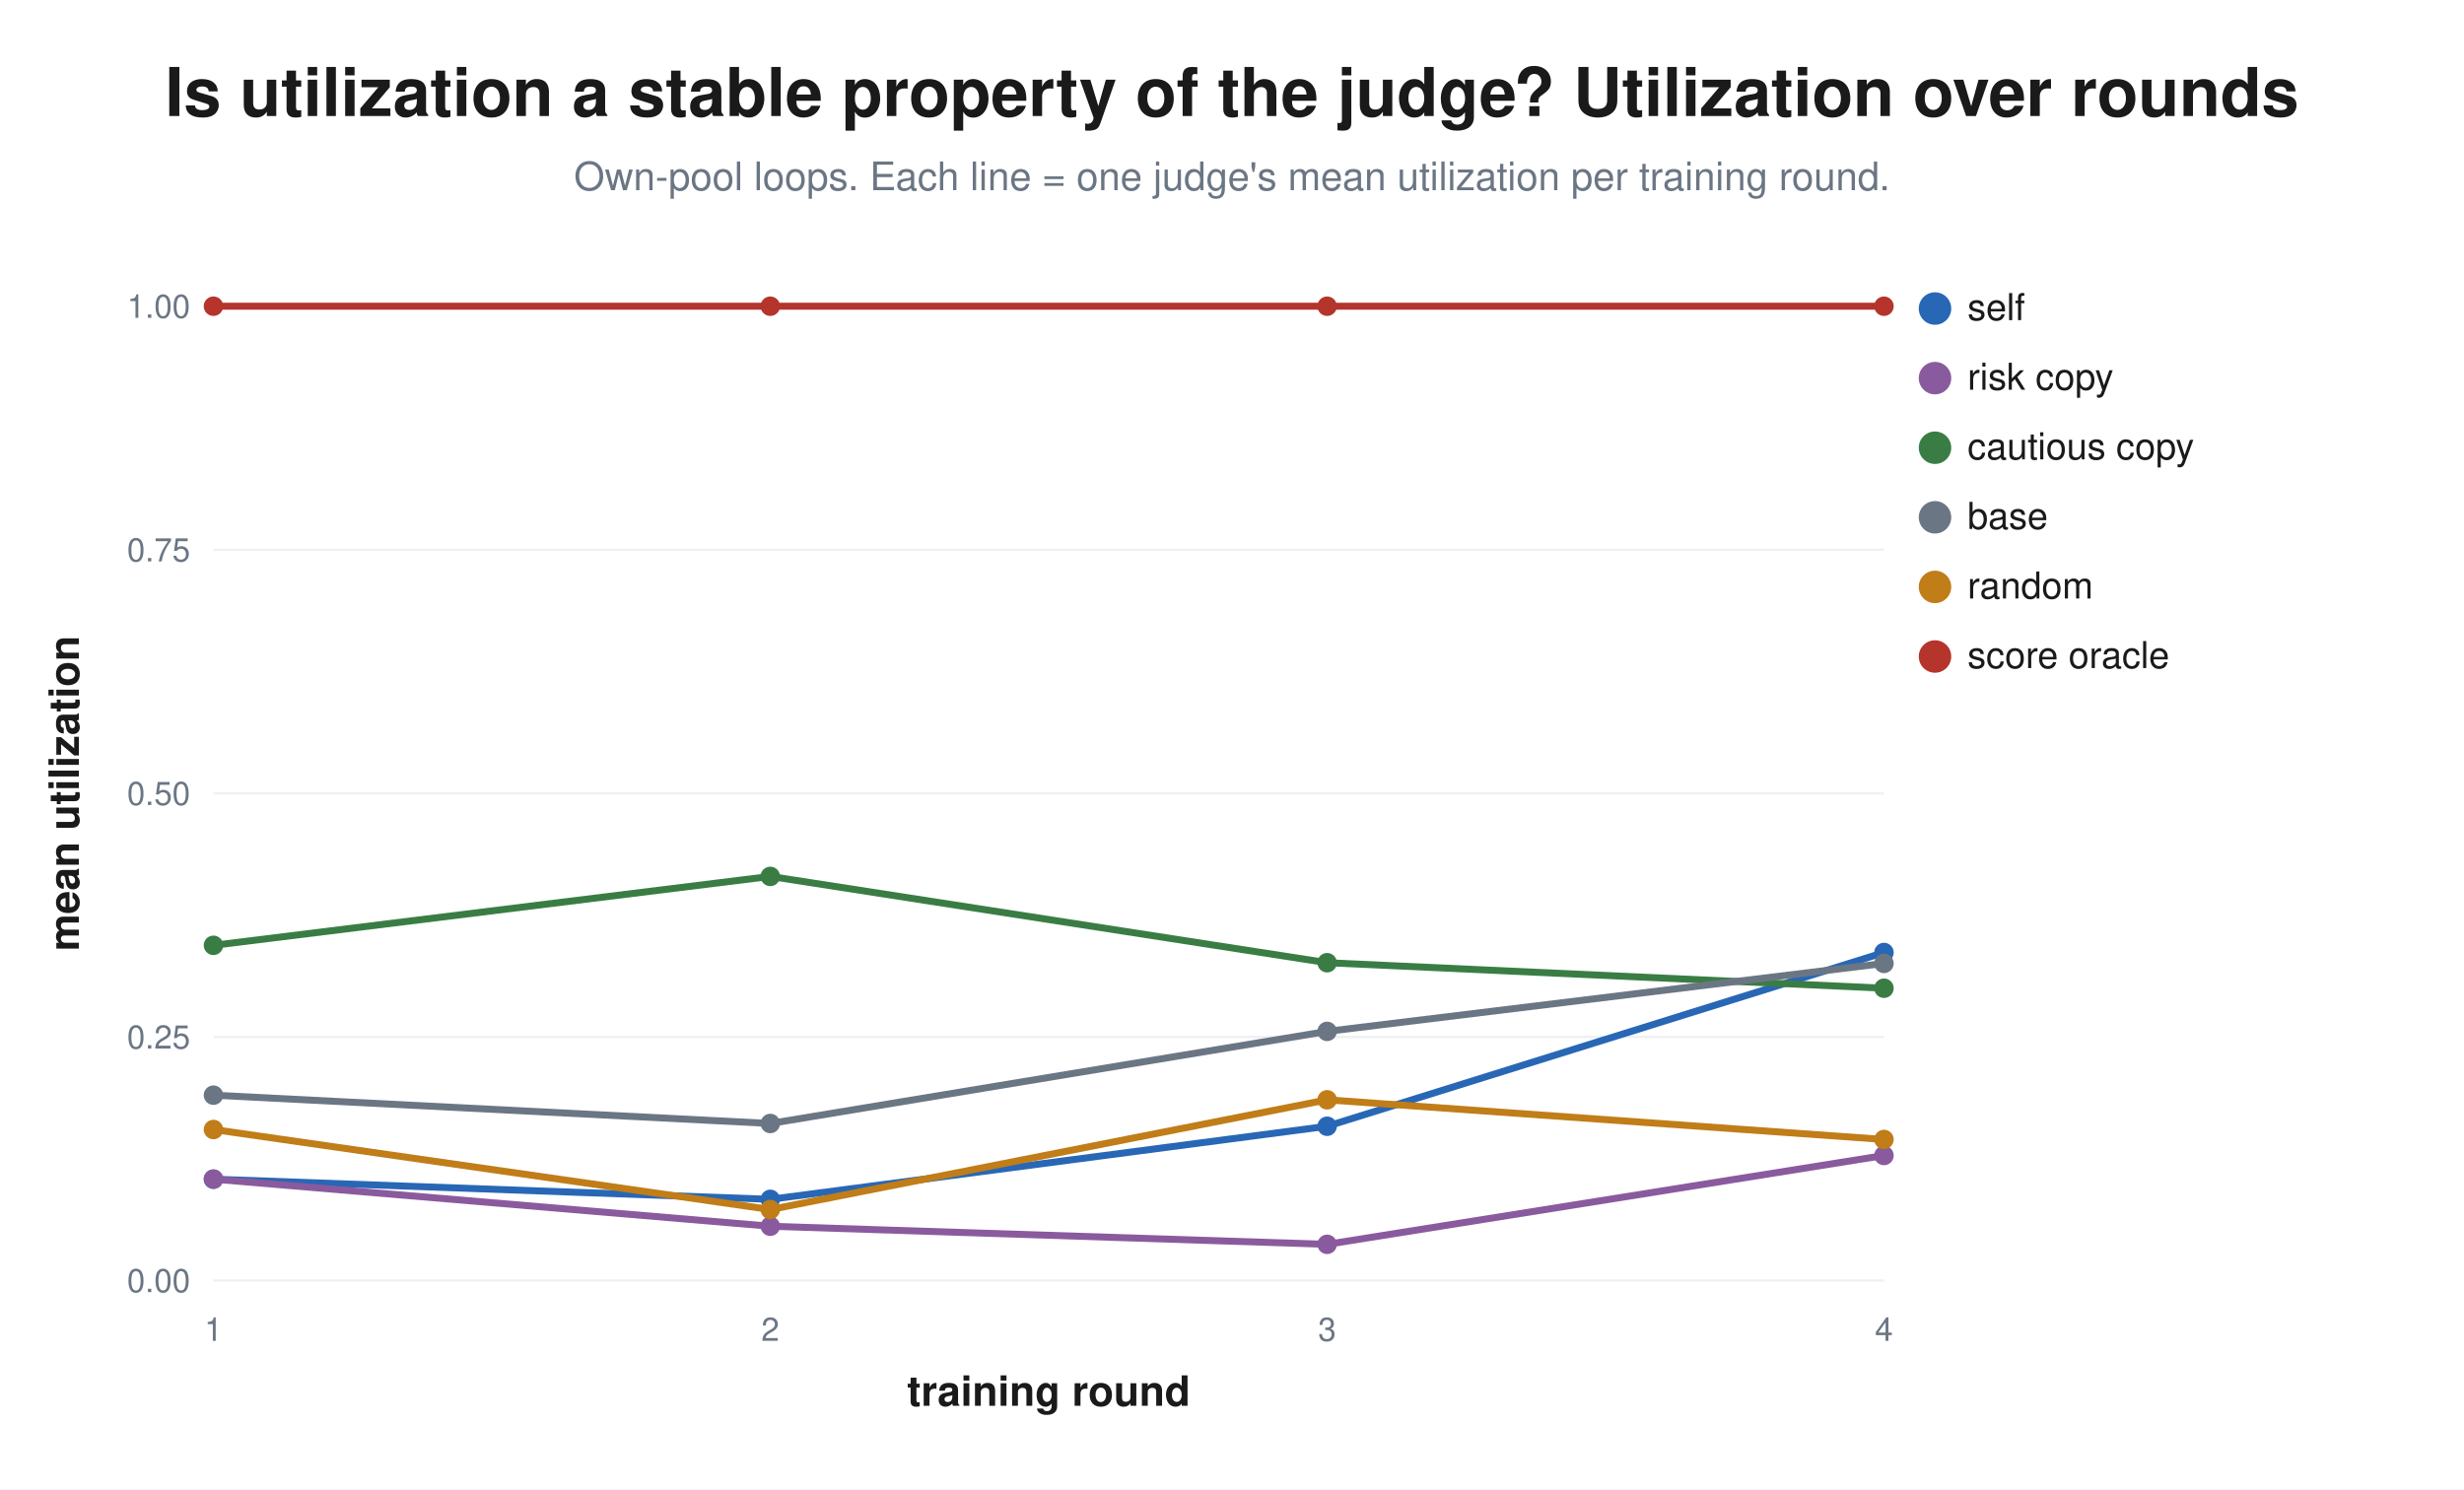
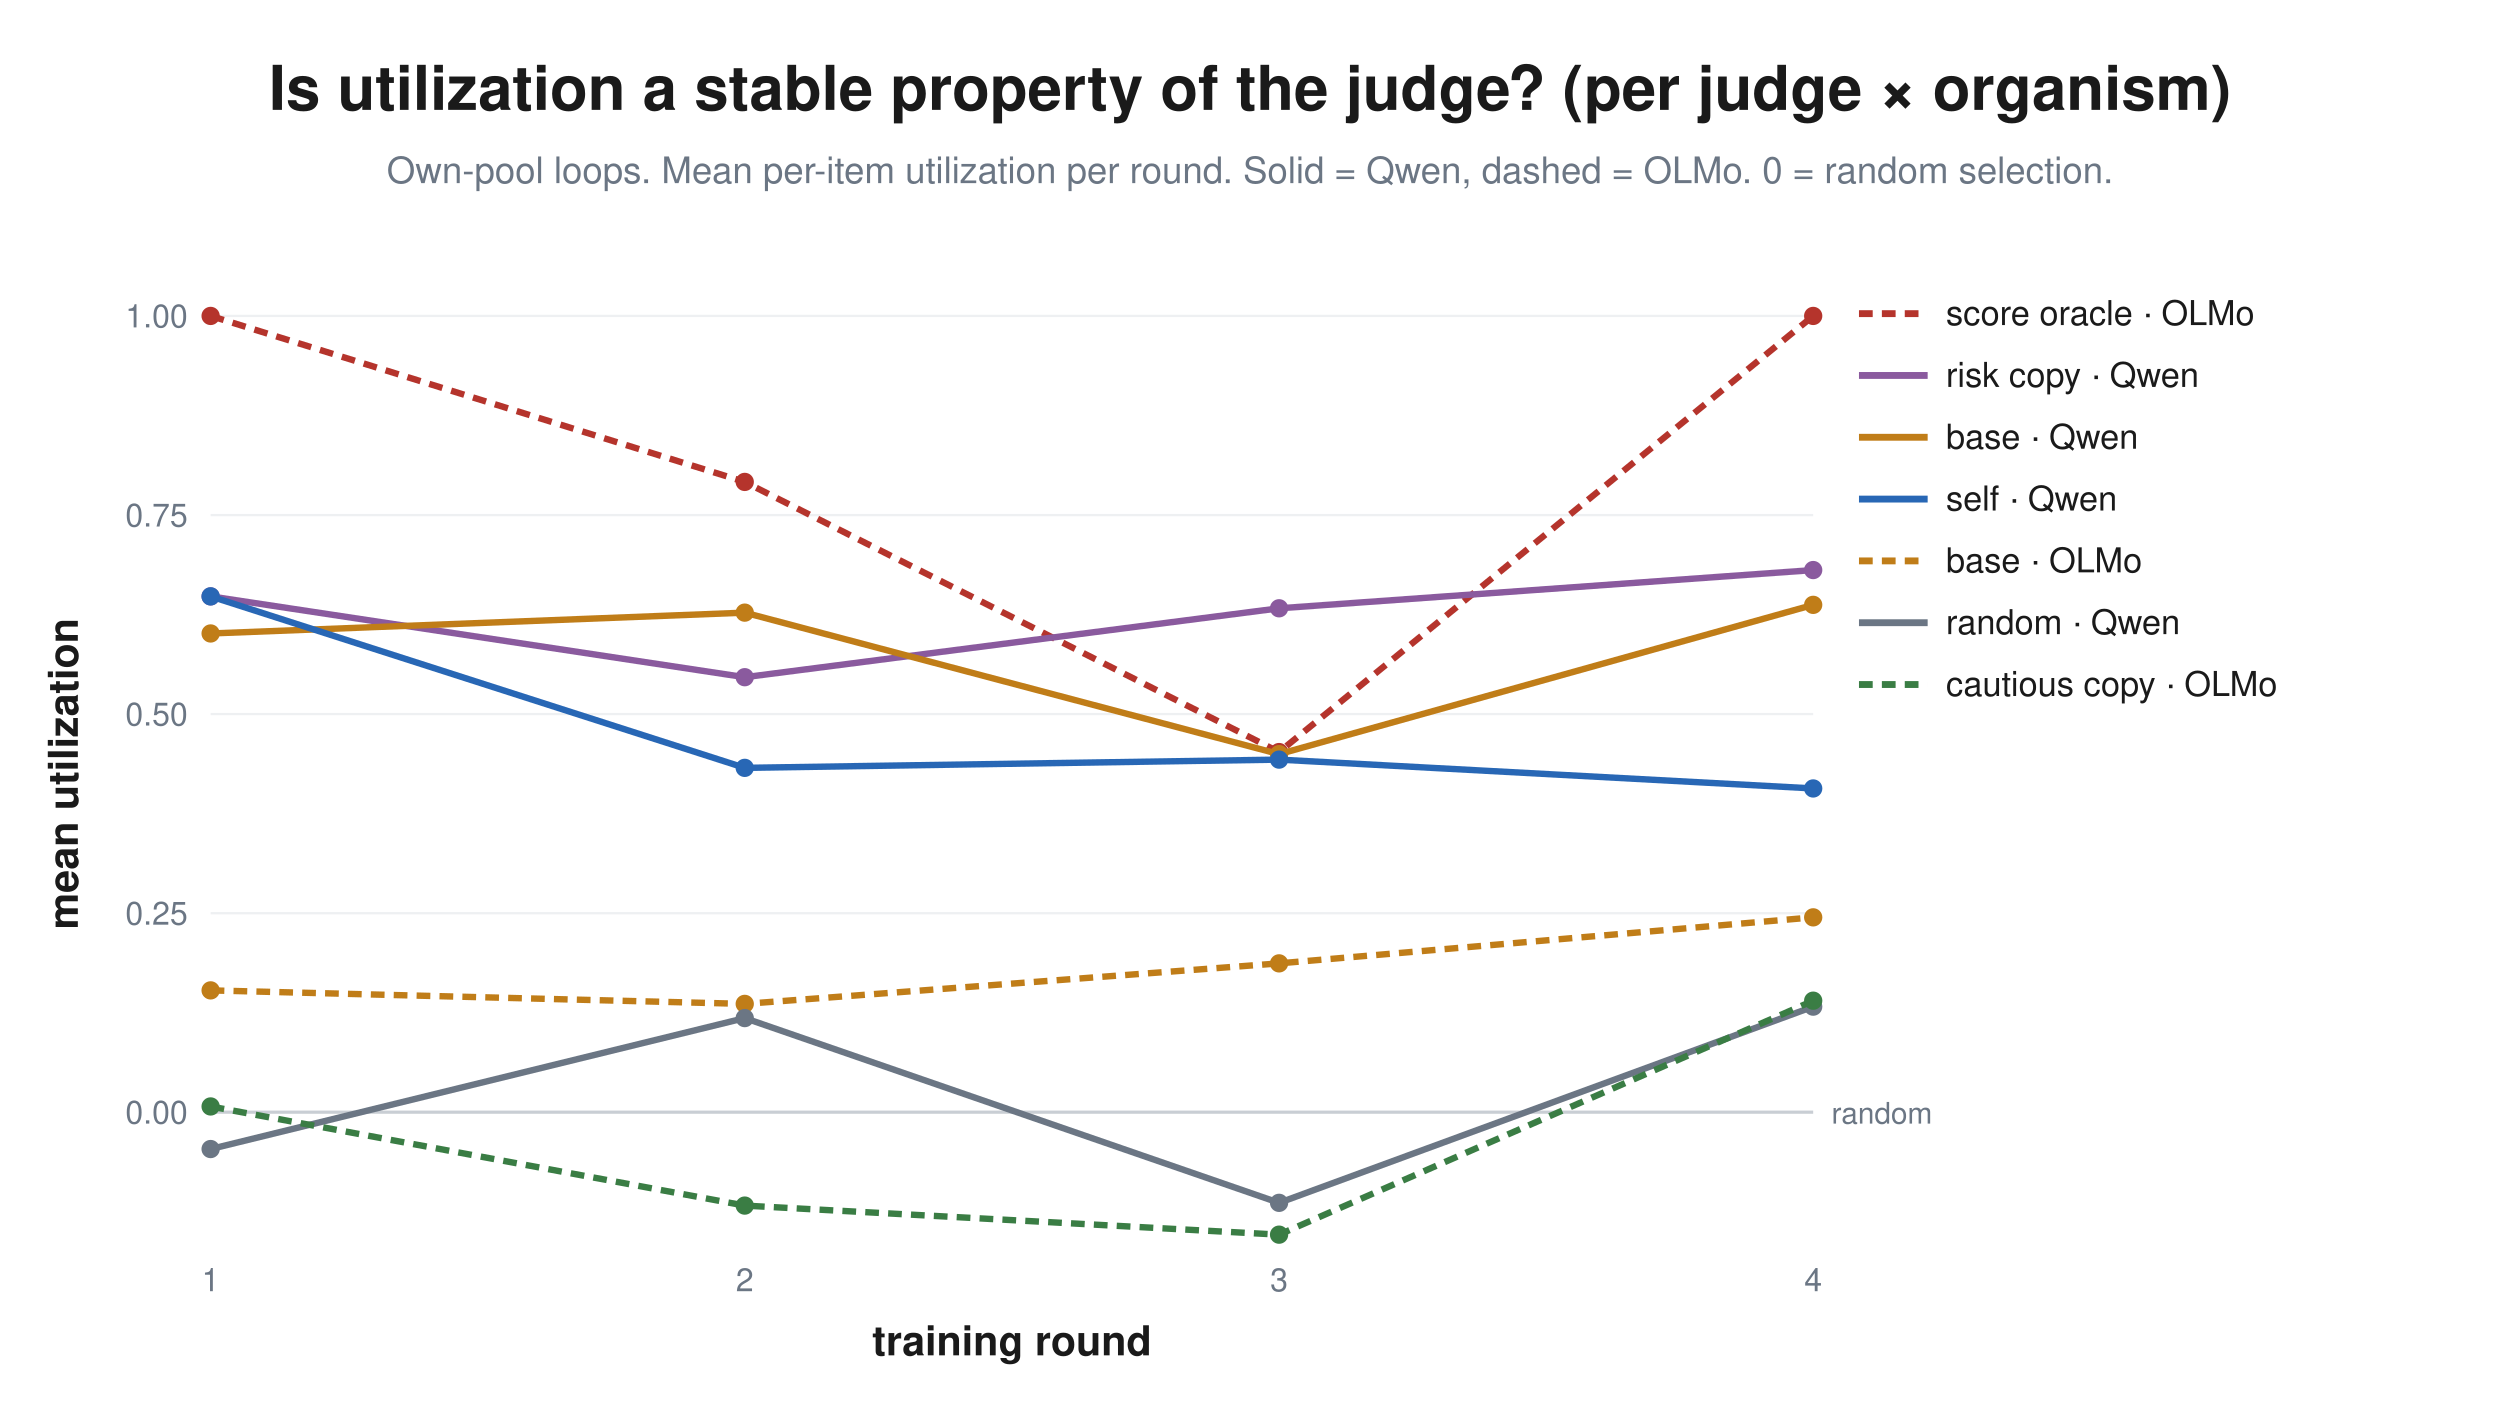
- <svg xmlns="http://www.w3.org/2000/svg" viewBox="0 0 1062 642" font-family="Helvetica, Arial, sans-serif">
-   <rect width="1062" height="642" fill="white" />
-   <text x="531.0" y="50.0" text-anchor="middle" font-family="Helvetica, Arial, sans-serif" font-size="29" font-weight="bold" fill="#1a1a1a">Is utilization a stable property of the judge? Utilization over rounds</text>
-   <text x="531.0" y="82.0" text-anchor="middle" font-family="Helvetica, Arial, sans-serif" font-size="17" font-weight="normal" fill="#6b7684">Own-pool loops. Each line = one judge's mean utilization per training round.</text>
-   <line x1="92" y1="552.0" x2="812" y2="552.0" stroke="#eef0f2" stroke-width="1" />
-   <text x="82.0" y="557.0" text-anchor="end" font-family="Helvetica, Arial, sans-serif" font-size="14" font-weight="normal" fill="#6b7684">0.00</text>
-   <line x1="92" y1="447.0" x2="812" y2="447.0" stroke="#eef0f2" stroke-width="1" />
-   <text x="82.0" y="452.0" text-anchor="end" font-family="Helvetica, Arial, sans-serif" font-size="14" font-weight="normal" fill="#6b7684">0.25</text>
-   <line x1="92" y1="342.0" x2="812" y2="342.0" stroke="#eef0f2" stroke-width="1" />
-   <text x="82.0" y="347.0" text-anchor="end" font-family="Helvetica, Arial, sans-serif" font-size="14" font-weight="normal" fill="#6b7684">0.50</text>
-   <line x1="92" y1="237.0" x2="812" y2="237.0" stroke="#eef0f2" stroke-width="1" />
-   <text x="82.0" y="242.0" text-anchor="end" font-family="Helvetica, Arial, sans-serif" font-size="14" font-weight="normal" fill="#6b7684">0.75</text>
-   <line x1="92" y1="132.0" x2="812" y2="132.0" stroke="#eef0f2" stroke-width="1" />
-   <text x="82.0" y="137.0" text-anchor="end" font-family="Helvetica, Arial, sans-serif" font-size="14" font-weight="normal" fill="#6b7684">1.00</text>
-   <text x="92.0" y="578.0" text-anchor="middle" font-family="Helvetica, Arial, sans-serif" font-size="14" font-weight="normal" fill="#6b7684">1</text>
-   <text x="332.0" y="578.0" text-anchor="middle" font-family="Helvetica, Arial, sans-serif" font-size="14" font-weight="normal" fill="#6b7684">2</text>
-   <text x="572.0" y="578.0" text-anchor="middle" font-family="Helvetica, Arial, sans-serif" font-size="14" font-weight="normal" fill="#6b7684">3</text>
-   <text x="812.0" y="578.0" text-anchor="middle" font-family="Helvetica, Arial, sans-serif" font-size="14" font-weight="normal" fill="#6b7684">4</text>
-   <text x="452.0" y="606.0" text-anchor="middle" font-family="Helvetica, Arial, sans-serif" font-size="18" font-weight="bold" fill="#1a1a1a">training round</text>
-   <text x="34" y="342.0" text-anchor="middle" font-size="18" font-weight="bold" fill="#1a1a1a" font-family="Helvetica, Arial, sans-serif" transform="rotate(-90 34 342.0)">mean utilization</text>
-   <polyline points="92.0,508.3 332.0,517.0 572.0,485.5 812.0,410.6" fill="none" stroke="#2867b5" stroke-width="3" />
-   <circle cx="92.0" cy="508.3" r="4.2" fill="#2867b5" />
-   <circle cx="332.0" cy="517.0" r="4.2" fill="#2867b5" />
-   <circle cx="572.0" cy="485.5" r="4.2" fill="#2867b5" />
-   <circle cx="812.0" cy="410.6" r="4.2" fill="#2867b5" />
-   <circle cx="834" cy="133.0" r="7" fill="#2867b5" />
-   <text x="848.0" y="138.0" text-anchor="start" font-family="Helvetica, Arial, sans-serif" font-size="16" font-weight="normal" fill="#1a1a1a">self</text>
-   <polyline points="92.0,508.3 332.0,528.6 572.0,536.4 812.0,498.1" fill="none" stroke="#8a5a9e" stroke-width="3" />
-   <circle cx="92.0" cy="508.3" r="4.2" fill="#8a5a9e" />
-   <circle cx="332.0" cy="528.6" r="4.2" fill="#8a5a9e" />
-   <circle cx="572.0" cy="536.4" r="4.2" fill="#8a5a9e" />
-   <circle cx="812.0" cy="498.1" r="4.2" fill="#8a5a9e" />
-   <circle cx="834" cy="163.0" r="7" fill="#8a5a9e" />
-   <text x="848.0" y="168.0" text-anchor="start" font-family="Helvetica, Arial, sans-serif" font-size="16" font-weight="normal" fill="#1a1a1a">risk copy</text>
-   <polyline points="92.0,407.5 332.0,377.8 572.0,415.0 812.0,426.0" fill="none" stroke="#3a7d44" stroke-width="3" />
-   <circle cx="92.0" cy="407.5" r="4.2" fill="#3a7d44" />
-   <circle cx="332.0" cy="377.8" r="4.2" fill="#3a7d44" />
-   <circle cx="572.0" cy="415.0" r="4.2" fill="#3a7d44" />
-   <circle cx="812.0" cy="426.0" r="4.2" fill="#3a7d44" />
-   <circle cx="834" cy="193.0" r="7" fill="#3a7d44" />
-   <text x="848.0" y="198.0" text-anchor="start" font-family="Helvetica, Arial, sans-serif" font-size="16" font-weight="normal" fill="#1a1a1a">cautious copy</text>
-   <polyline points="92.0,472.1 332.0,484.3 572.0,444.6 812.0,415.3" fill="none" stroke="#6b7684" stroke-width="3" />
-   <circle cx="92.0" cy="472.1" r="4.2" fill="#6b7684" />
-   <circle cx="332.0" cy="484.3" r="4.2" fill="#6b7684" />
-   <circle cx="572.0" cy="444.6" r="4.2" fill="#6b7684" />
-   <circle cx="812.0" cy="415.3" r="4.2" fill="#6b7684" />
-   <circle cx="834" cy="223.0" r="7" fill="#6b7684" />
-   <text x="848.0" y="228.0" text-anchor="start" font-family="Helvetica, Arial, sans-serif" font-size="16" font-weight="normal" fill="#1a1a1a">base</text>
-   <polyline points="92.0,486.9 332.0,521.4 572.0,474.1 812.0,491.2" fill="none" stroke="#c07d18" stroke-width="3" />
-   <circle cx="92.0" cy="486.9" r="4.2" fill="#c07d18" />
-   <circle cx="332.0" cy="521.4" r="4.2" fill="#c07d18" />
-   <circle cx="572.0" cy="474.1" r="4.2" fill="#c07d18" />
-   <circle cx="812.0" cy="491.2" r="4.2" fill="#c07d18" />
-   <circle cx="834" cy="253.0" r="7" fill="#c07d18" />
-   <text x="848.0" y="258.0" text-anchor="start" font-family="Helvetica, Arial, sans-serif" font-size="16" font-weight="normal" fill="#1a1a1a">random</text>
-   <polyline points="92.0,132.0 332.0,132.0 572.0,132.0 812.0,132.0" fill="none" stroke="#b5342c" stroke-width="3" />
-   <circle cx="92.0" cy="132.0" r="4.2" fill="#b5342c" />
-   <circle cx="332.0" cy="132.0" r="4.2" fill="#b5342c" />
-   <circle cx="572.0" cy="132.0" r="4.2" fill="#b5342c" />
-   <circle cx="812.0" cy="132.0" r="4.2" fill="#b5342c" />
-   <circle cx="834" cy="283.0" r="7" fill="#b5342c" />
-   <text x="848.0" y="288.0" text-anchor="start" font-family="Helvetica, Arial, sans-serif" font-size="16" font-weight="normal" fill="#1a1a1a">score oracle</text>
+ <svg xmlns="http://www.w3.org/2000/svg" viewBox="0 0 1092 622" font-family="Helvetica, Arial, sans-serif">
+   <rect width="1092" height="622" fill="white" />
+   <text x="546.0" y="48.0" text-anchor="middle" font-family="Helvetica, Arial, sans-serif" font-size="27" font-weight="bold" fill="#1a1a1a">Is utilization a stable property of the judge? (per judge × organism)</text>
+   <text x="546.0" y="80.0" text-anchor="middle" font-family="Helvetica, Arial, sans-serif" font-size="16" font-weight="normal" fill="#6b7684">Own-pool loops. Mean per-item utilization per round. Solid = Qwen, dashed = OLMo. 0 = random selection.</text>
+   <line x1="92" y1="485.8" x2="792" y2="485.8" stroke="#c9ced4" stroke-width="1.4" />
+   <text x="82.0" y="490.8" text-anchor="end" font-family="Helvetica, Arial, sans-serif" font-size="14" font-weight="normal" fill="#6b7684">0.00</text>
+   <line x1="92" y1="398.9" x2="792" y2="398.9" stroke="#eef0f2" stroke-width="1" />
+   <text x="82.0" y="403.9" text-anchor="end" font-family="Helvetica, Arial, sans-serif" font-size="14" font-weight="normal" fill="#6b7684">0.25</text>
+   <line x1="92" y1="311.9" x2="792" y2="311.9" stroke="#eef0f2" stroke-width="1" />
+   <text x="82.0" y="316.9" text-anchor="end" font-family="Helvetica, Arial, sans-serif" font-size="14" font-weight="normal" fill="#6b7684">0.50</text>
+   <line x1="92" y1="225.0" x2="792" y2="225.0" stroke="#eef0f2" stroke-width="1" />
+   <text x="82.0" y="230.0" text-anchor="end" font-family="Helvetica, Arial, sans-serif" font-size="14" font-weight="normal" fill="#6b7684">0.75</text>
+   <line x1="92" y1="138.0" x2="792" y2="138.0" stroke="#eef0f2" stroke-width="1" />
+   <text x="82.0" y="143.0" text-anchor="end" font-family="Helvetica, Arial, sans-serif" font-size="14" font-weight="normal" fill="#6b7684">1.00</text>
+   <text x="800.0" y="490.8" text-anchor="start" font-family="Helvetica, Arial, sans-serif" font-size="13" font-weight="normal" fill="#6b7684">random</text>
+   <text x="92.0" y="564.0" text-anchor="middle" font-family="Helvetica, Arial, sans-serif" font-size="14" font-weight="normal" fill="#6b7684">1</text>
+   <text x="325.3" y="564.0" text-anchor="middle" font-family="Helvetica, Arial, sans-serif" font-size="14" font-weight="normal" fill="#6b7684">2</text>
+   <text x="558.7" y="564.0" text-anchor="middle" font-family="Helvetica, Arial, sans-serif" font-size="14" font-weight="normal" fill="#6b7684">3</text>
+   <text x="792.0" y="564.0" text-anchor="middle" font-family="Helvetica, Arial, sans-serif" font-size="14" font-weight="normal" fill="#6b7684">4</text>
+   <text x="442.0" y="592.0" text-anchor="middle" font-family="Helvetica, Arial, sans-serif" font-size="18" font-weight="bold" fill="#1a1a1a">training round</text>
+   <text x="34" y="338.0" text-anchor="middle" font-size="18" font-weight="bold" fill="#1a1a1a" font-family="Helvetica, Arial, sans-serif" transform="rotate(-90 34 338.0)">mean utilization</text>
+   <polyline points="92.0,138.0 325.3,210.5 558.7,328.5 792.0,138.0" fill="none" stroke="#b5342c" stroke-width="2.8" stroke-dasharray="6 4" />
+   <circle cx="92.0" cy="138.0" r="4" fill="#b5342c" />
+   <circle cx="325.3" cy="210.5" r="4" fill="#b5342c" />
+   <circle cx="558.7" cy="328.5" r="4" fill="#b5342c" />
+   <circle cx="792.0" cy="138.0" r="4" fill="#b5342c" />
+   <line x1="812" y1="137.0" x2="842" y2="137.0" stroke="#b5342c" stroke-width="3" stroke-dasharray="6 4" />
+   <text x="850.0" y="142.0" text-anchor="start" font-family="Helvetica, Arial, sans-serif" font-size="15" font-weight="normal" fill="#1a1a1a">score oracle · OLMo</text>
+   <polyline points="92.0,260.5 325.3,295.8 558.7,265.7 792.0,249.0" fill="none" stroke="#8a5a9e" stroke-width="2.8" />
+   <circle cx="92.0" cy="260.5" r="4" fill="#8a5a9e" />
+   <circle cx="325.3" cy="295.8" r="4" fill="#8a5a9e" />
+   <circle cx="558.7" cy="265.7" r="4" fill="#8a5a9e" />
+   <circle cx="792.0" cy="249.0" r="4" fill="#8a5a9e" />
+   <line x1="812" y1="164.0" x2="842" y2="164.0" stroke="#8a5a9e" stroke-width="3" />
+   <text x="850.0" y="169.0" text-anchor="start" font-family="Helvetica, Arial, sans-serif" font-size="15" font-weight="normal" fill="#1a1a1a">risk copy · Qwen</text>
+   <polyline points="92.0,276.7 325.3,267.6 558.7,329.4 792.0,264.2" fill="none" stroke="#c07d18" stroke-width="2.8" />
+   <circle cx="92.0" cy="276.7" r="4" fill="#c07d18" />
+   <circle cx="325.3" cy="267.6" r="4" fill="#c07d18" />
+   <circle cx="558.7" cy="329.4" r="4" fill="#c07d18" />
+   <circle cx="792.0" cy="264.2" r="4" fill="#c07d18" />
+   <line x1="812" y1="191.0" x2="842" y2="191.0" stroke="#c07d18" stroke-width="3" />
+   <text x="850.0" y="196.0" text-anchor="start" font-family="Helvetica, Arial, sans-serif" font-size="15" font-weight="normal" fill="#1a1a1a">base · Qwen</text>
+   <polyline points="92.0,260.5 325.3,335.4 558.7,331.8 792.0,344.4" fill="none" stroke="#2867b5" stroke-width="2.8" />
+   <circle cx="92.0" cy="260.5" r="4" fill="#2867b5" />
+   <circle cx="325.3" cy="335.4" r="4" fill="#2867b5" />
+   <circle cx="558.7" cy="331.8" r="4" fill="#2867b5" />
+   <circle cx="792.0" cy="344.4" r="4" fill="#2867b5" />
+   <line x1="812" y1="218.0" x2="842" y2="218.0" stroke="#2867b5" stroke-width="3" />
+   <text x="850.0" y="223.0" text-anchor="start" font-family="Helvetica, Arial, sans-serif" font-size="15" font-weight="normal" fill="#1a1a1a">self · Qwen</text>
+   <polyline points="92.0,432.6 325.3,438.5 558.7,420.8 792.0,400.7" fill="none" stroke="#c07d18" stroke-width="2.8" stroke-dasharray="6 4" />
+   <circle cx="92.0" cy="432.6" r="4" fill="#c07d18" />
+   <circle cx="325.3" cy="438.5" r="4" fill="#c07d18" />
+   <circle cx="558.7" cy="420.8" r="4" fill="#c07d18" />
+   <circle cx="792.0" cy="400.7" r="4" fill="#c07d18" />
+   <line x1="812" y1="245.0" x2="842" y2="245.0" stroke="#c07d18" stroke-width="3" stroke-dasharray="6 4" />
+   <text x="850.0" y="250.0" text-anchor="start" font-family="Helvetica, Arial, sans-serif" font-size="15" font-weight="normal" fill="#1a1a1a">base · OLMo</text>
+   <polyline points="92.0,501.9 325.3,444.7 558.7,525.4 792.0,439.7" fill="none" stroke="#6b7684" stroke-width="2.8" />
+   <circle cx="92.0" cy="501.9" r="4" fill="#6b7684" />
+   <circle cx="325.3" cy="444.7" r="4" fill="#6b7684" />
+   <circle cx="558.7" cy="525.4" r="4" fill="#6b7684" />
+   <circle cx="792.0" cy="439.7" r="4" fill="#6b7684" />
+   <line x1="812" y1="272.0" x2="842" y2="272.0" stroke="#6b7684" stroke-width="3" />
+   <text x="850.0" y="277.0" text-anchor="start" font-family="Helvetica, Arial, sans-serif" font-size="15" font-weight="normal" fill="#1a1a1a">random · Qwen</text>
+   <polyline points="92.0,483.3 325.3,526.6 558.7,539.3 792.0,437.1" fill="none" stroke="#3a7d44" stroke-width="2.8" stroke-dasharray="6 4" />
+   <circle cx="92.0" cy="483.3" r="4" fill="#3a7d44" />
+   <circle cx="325.3" cy="526.6" r="4" fill="#3a7d44" />
+   <circle cx="558.7" cy="539.3" r="4" fill="#3a7d44" />
+   <circle cx="792.0" cy="437.1" r="4" fill="#3a7d44" />
+   <line x1="812" y1="299.0" x2="842" y2="299.0" stroke="#3a7d44" stroke-width="3" stroke-dasharray="6 4" />
+   <text x="850.0" y="304.0" text-anchor="start" font-family="Helvetica, Arial, sans-serif" font-size="15" font-weight="normal" fill="#1a1a1a">cautious copy · OLMo</text>
</svg>
